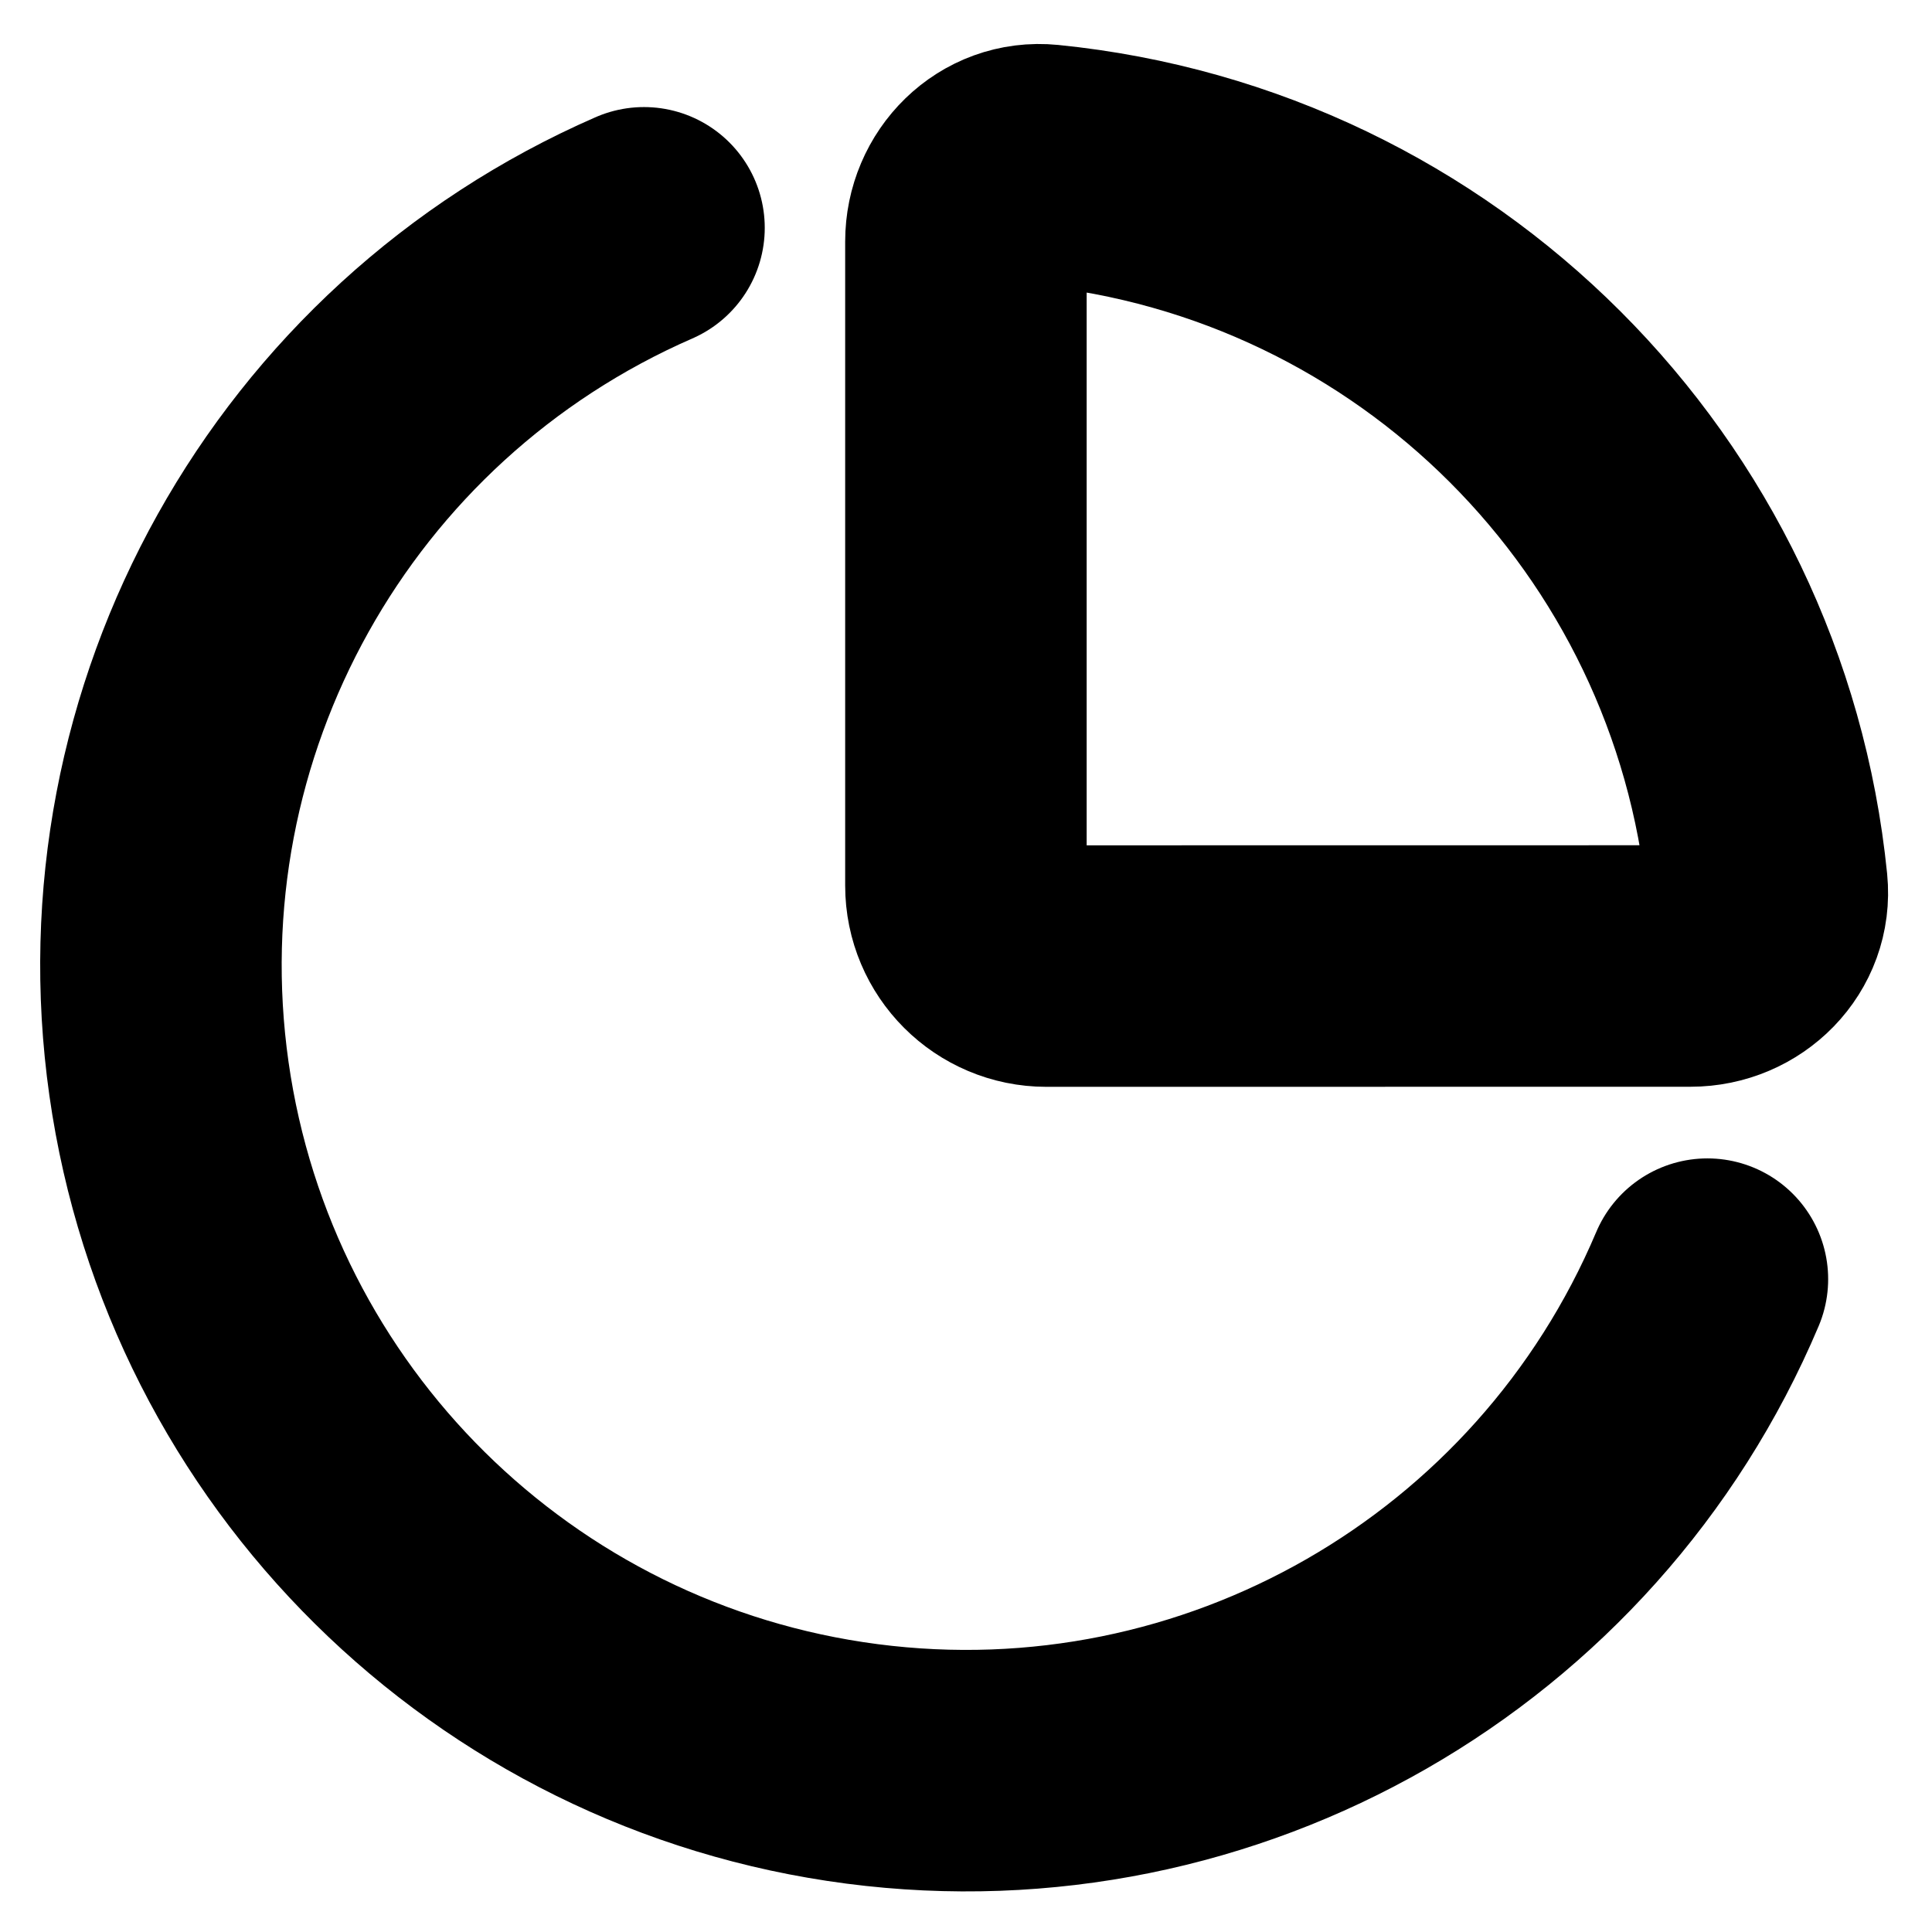
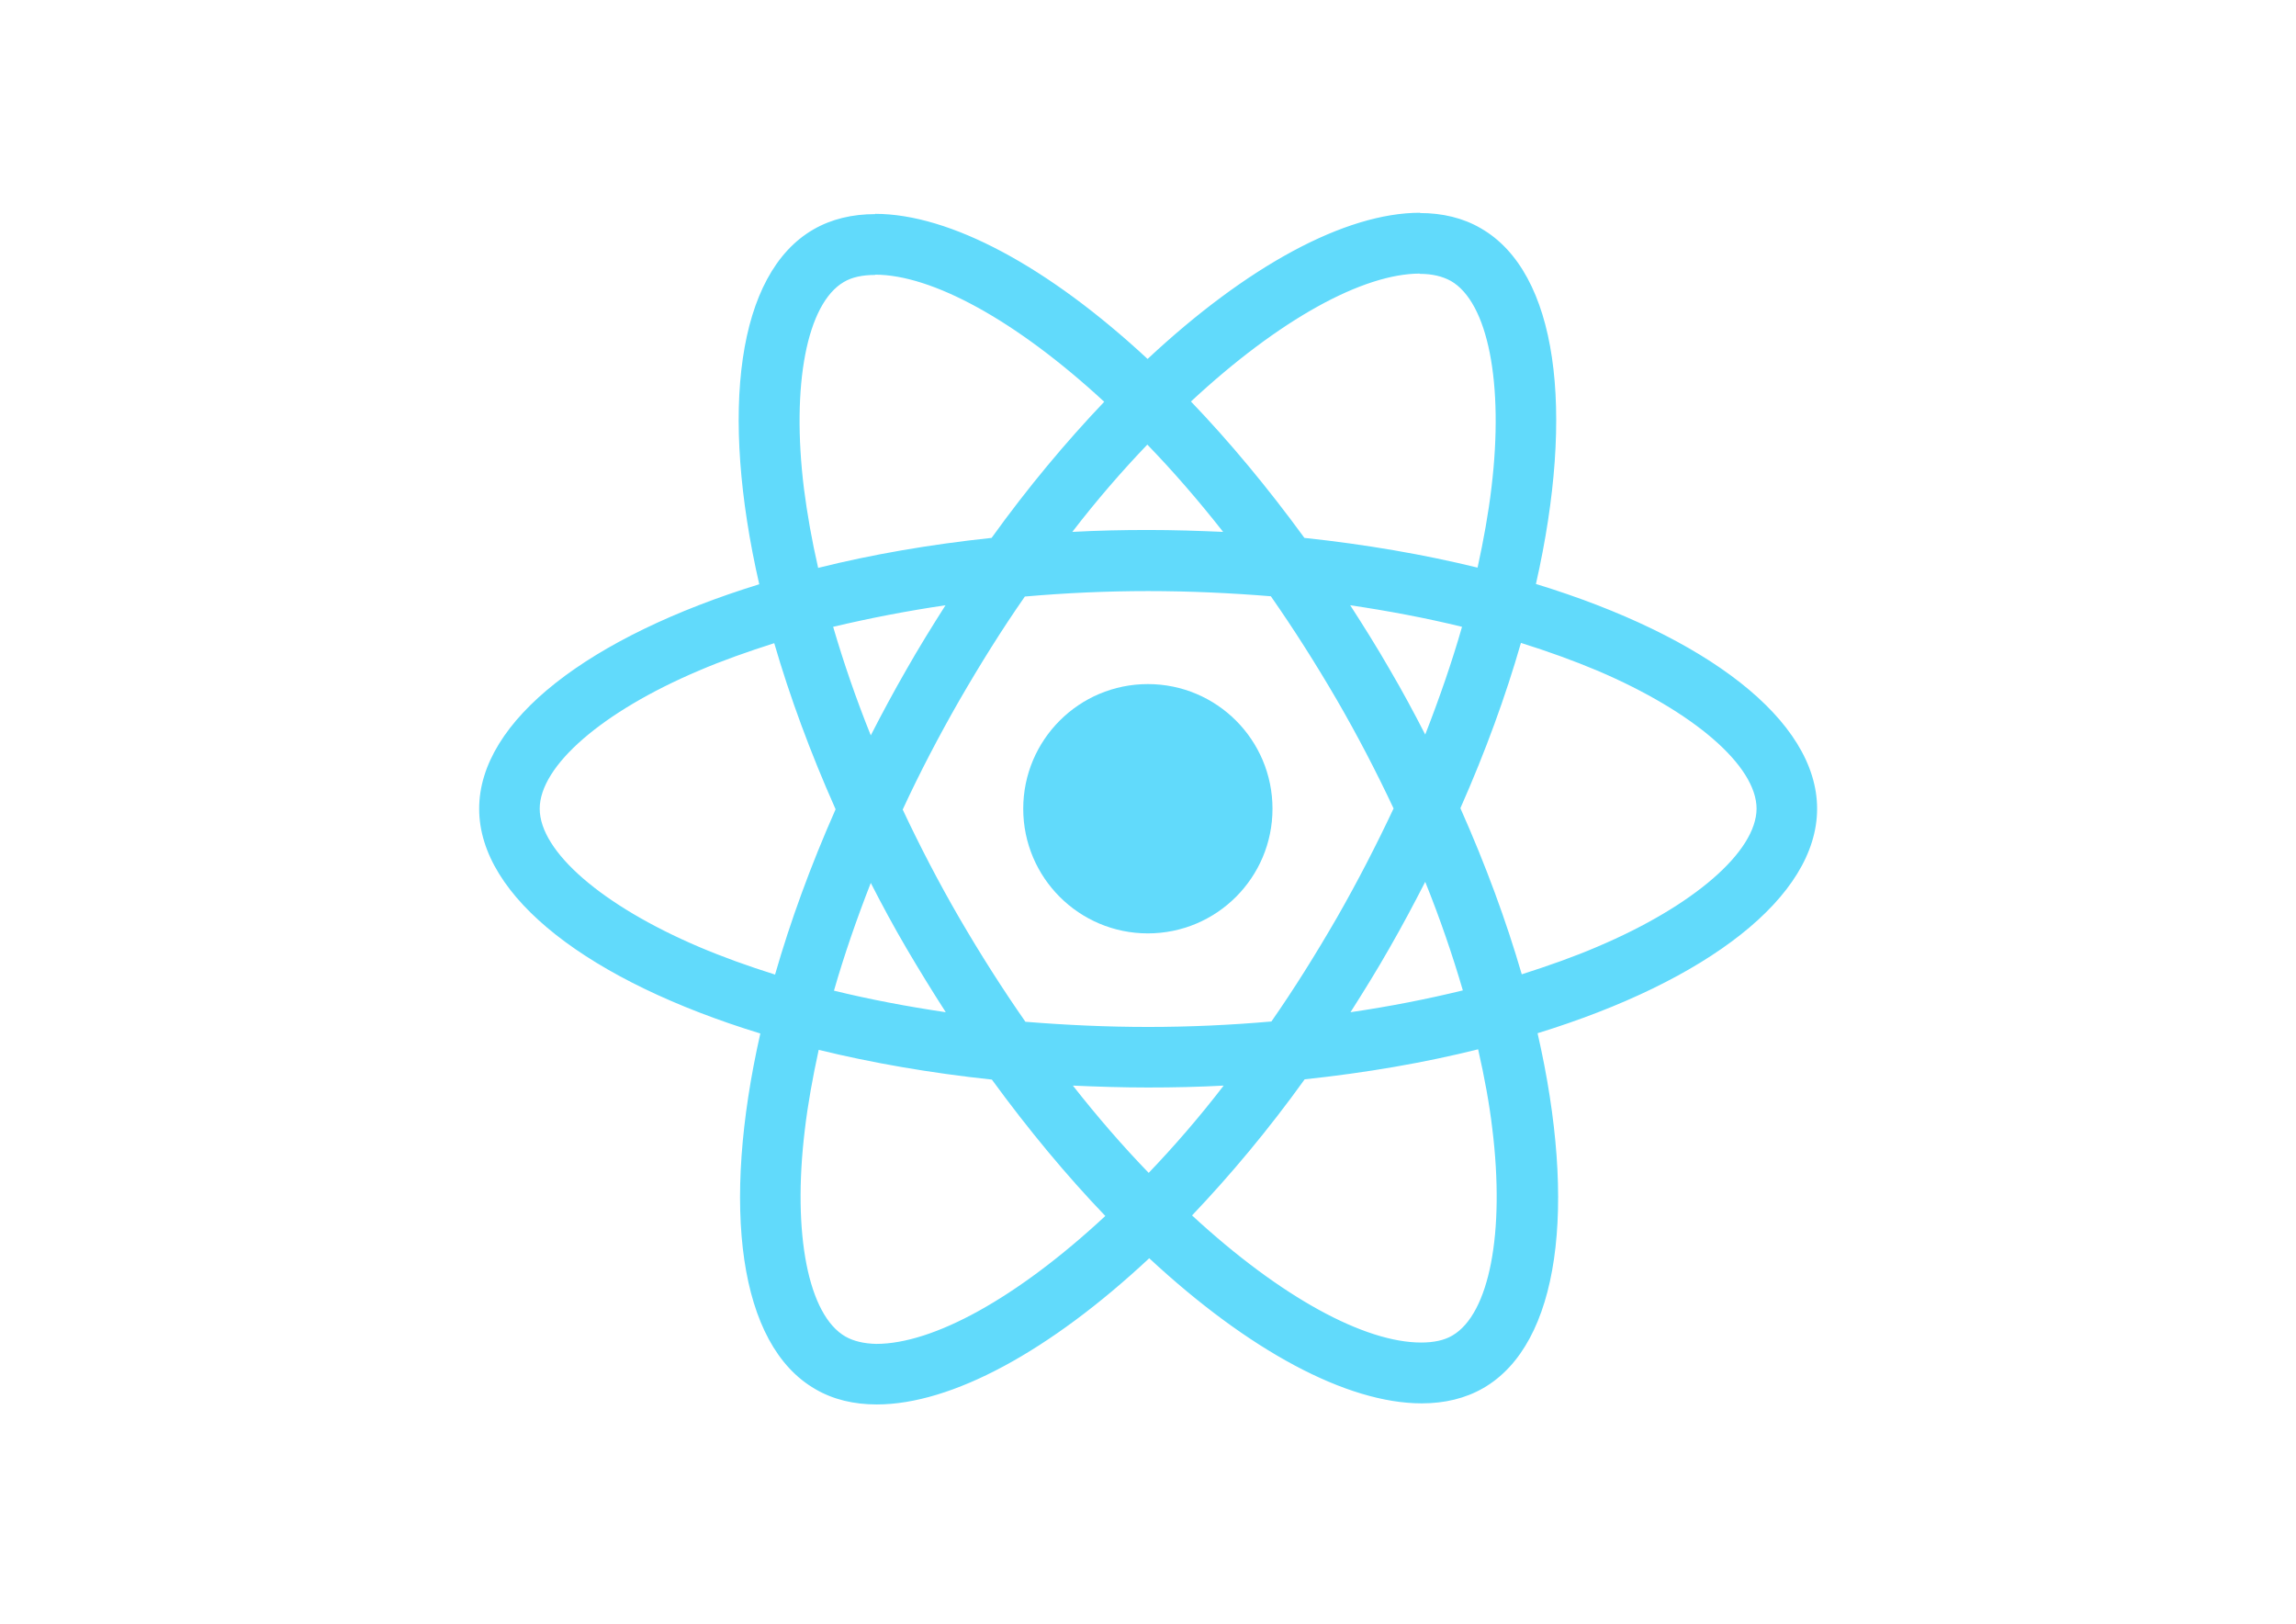
- <svg xmlns="http://www.w3.org/2000/svg" width="48" height="48" viewBox="0 0 24 24" fill="none" stroke="currentColor" stroke-width="3" stroke-linecap="round" stroke-linejoin="round" class="lucide lucide-chart-pie">
-   <path d="M21 12c.552 0 1.005-.449.95-.998a10 10 0 0 0-8.953-8.951c-.55-.055-.998.398-.998.95v8a1 1 0 0 0 1 1z" />
-   <path d="M21.21 15.89A10 10 0 1 1 8 2.83" />
+ <svg xmlns="http://www.w3.org/2000/svg" viewBox="0 0 841.9 595.3">
+   <g fill="#61DAFB">
+     <path d="M666.3 296.5c0-32.5-40.7-63.3-103.1-82.4 14.4-63.6 8-114.2-20.2-130.4-6.5-3.8-14.1-5.6-22.4-5.6v22.3c4.6 0 8.3.9 11.4 2.6 13.6 7.8 19.5 37.5 14.9 75.7-1.1 9.4-2.9 19.3-5.1 29.4-19.6-4.8-41-8.5-63.5-10.9-13.5-18.5-27.5-35.3-41.6-50 32.6-30.3 63.2-46.9 84-46.9V78c-27.5 0-63.5 19.6-99.9 53.6-36.4-33.8-72.4-53.2-99.9-53.2v22.3c20.7 0 51.4 16.5 84 46.6-14 14.7-28 31.4-41.3 49.9-22.6 2.4-44 6.1-63.6 11-2.3-10-4-19.7-5.2-29-4.7-38.2 1.1-67.9 14.6-75.8 3-1.8 6.9-2.6 11.5-2.6V78.5c-8.4 0-16 1.8-22.6 5.6-28.1 16.2-34.4 66.7-19.9 130.1-62.2 19.2-102.7 49.9-102.7 82.3 0 32.5 40.7 63.3 103.1 82.4-14.4 63.6-8 114.2 20.2 130.4 6.5 3.8 14.1 5.6 22.5 5.6 27.5 0 63.5-19.6 99.9-53.6 36.4 33.8 72.4 53.2 99.9 53.2 8.4 0 16-1.8 22.6-5.6 28.1-16.2 34.4-66.7 19.9-130.1 62-19.1 102.5-49.9 102.5-82.3zm-130.2-66.7c-3.7 12.9-8.3 26.2-13.5 39.5-4.1-8-8.4-16-13.1-24-4.6-8-9.5-15.8-14.4-23.4 14.2 2.1 27.9 4.7 41 7.9zm-45.8 106.5c-7.8 13.5-15.8 26.3-24.1 38.2-14.9 1.3-30 2-45.2 2-15.1 0-30.2-.7-45-1.9-8.3-11.9-16.4-24.6-24.2-38-7.6-13.1-14.5-26.4-20.8-39.8 6.2-13.4 13.2-26.8 20.7-39.9 7.8-13.5 15.8-26.3 24.1-38.2 14.9-1.3 30-2 45.2-2 15.1 0 30.2.7 45 1.9 8.3 11.9 16.4 24.6 24.2 38 7.6 13.1 14.5 26.4 20.8 39.8-6.3 13.4-13.2 26.8-20.7 39.9zm32.3-13c5.4 13.4 10 26.8 13.8 39.8-13.1 3.2-26.9 5.9-41.2 8 4.9-7.7 9.8-15.6 14.4-23.7 4.6-8 8.9-16.1 13-24.1zM421.2 430c-9.3-9.6-18.6-20.3-27.8-32 9 .4 18.2.7 27.5.7 9.4 0 18.7-.2 27.8-.7-9 11.7-18.3 22.4-27.5 32zm-74.4-58.9c-14.2-2.1-27.9-4.7-41-7.9 3.7-12.9 8.3-26.2 13.5-39.5 4.1 8 8.4 16 13.1 24 4.7 8 9.5 15.8 14.4 23.4zM420.7 163c9.3 9.6 18.6 20.3 27.8 32-9-.4-18.2-.7-27.5-.7-9.4 0-18.7.2-27.8.7 9-11.7 18.3-22.4 27.5-32zm-74 58.9c-4.9 7.7-9.8 15.6-14.4 23.7-4.6 8-8.9 16-13 24-5.4-13.4-10-26.8-13.8-39.8 13.1-3.1 26.9-5.8 41.2-7.9zm-90.5 125.2c-35.4-15.1-58.3-34.9-58.3-50.6 0-15.7 22.9-35.6 58.3-50.6 8.6-3.7 18-7 27.7-10.1 5.7 19.6 13.2 40 22.5 60.9-9.2 20.8-16.6 41.1-22.2 60.6-9.9-3.1-19.3-6.5-28-10.2zM310 490c-13.6-7.8-19.5-37.5-14.9-75.7 1.1-9.4 2.9-19.3 5.1-29.4 19.6 4.8 41 8.5 63.5 10.9 13.5 18.5 27.5 35.3 41.6 50-32.6 30.3-63.2 46.9-84 46.9-4.5-.1-8.3-1-11.3-2.7zm237.2-76.2c4.7 38.2-1.1 67.9-14.6 75.8-3 1.8-6.9 2.6-11.5 2.6-20.7 0-51.4-16.5-84-46.6 14-14.7 28-31.4 41.3-49.9 22.6-2.4 44-6.1 63.6-11 2.3 10.1 4.1 19.8 5.2 29.1zm38.5-66.7c-8.6 3.7-18 7-27.7 10.1-5.7-19.6-13.2-40-22.5-60.9 9.2-20.8 16.6-41.1 22.2-60.6 9.9 3.1 19.3 6.5 28.1 10.2 35.4 15.1 58.3 34.9 58.3 50.6-.1 15.7-23 35.6-58.4 50.6zM320.8 78.4z" />
+     <circle cx="420.9" cy="296.5" r="45.7" />
+     <path d="M520.5 78.1z" />
+   </g>
</svg>
